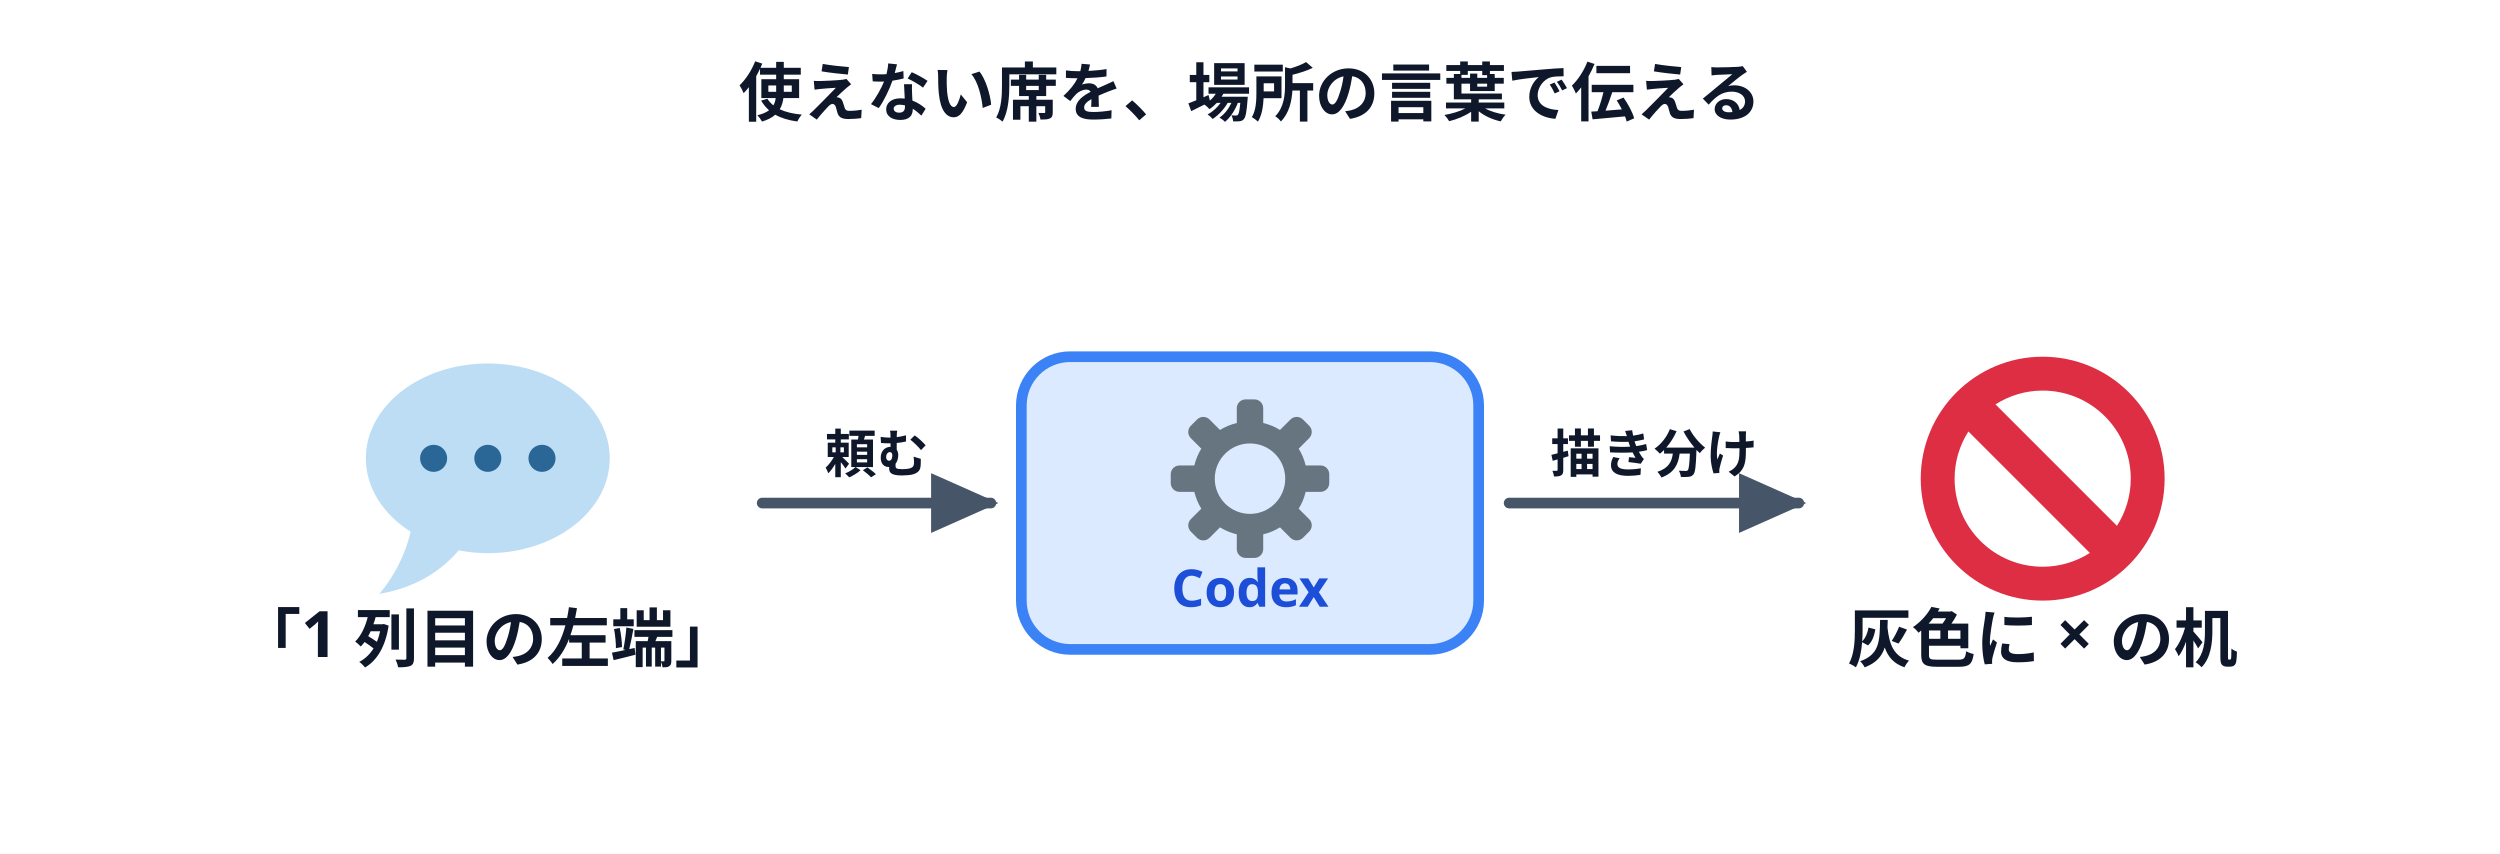
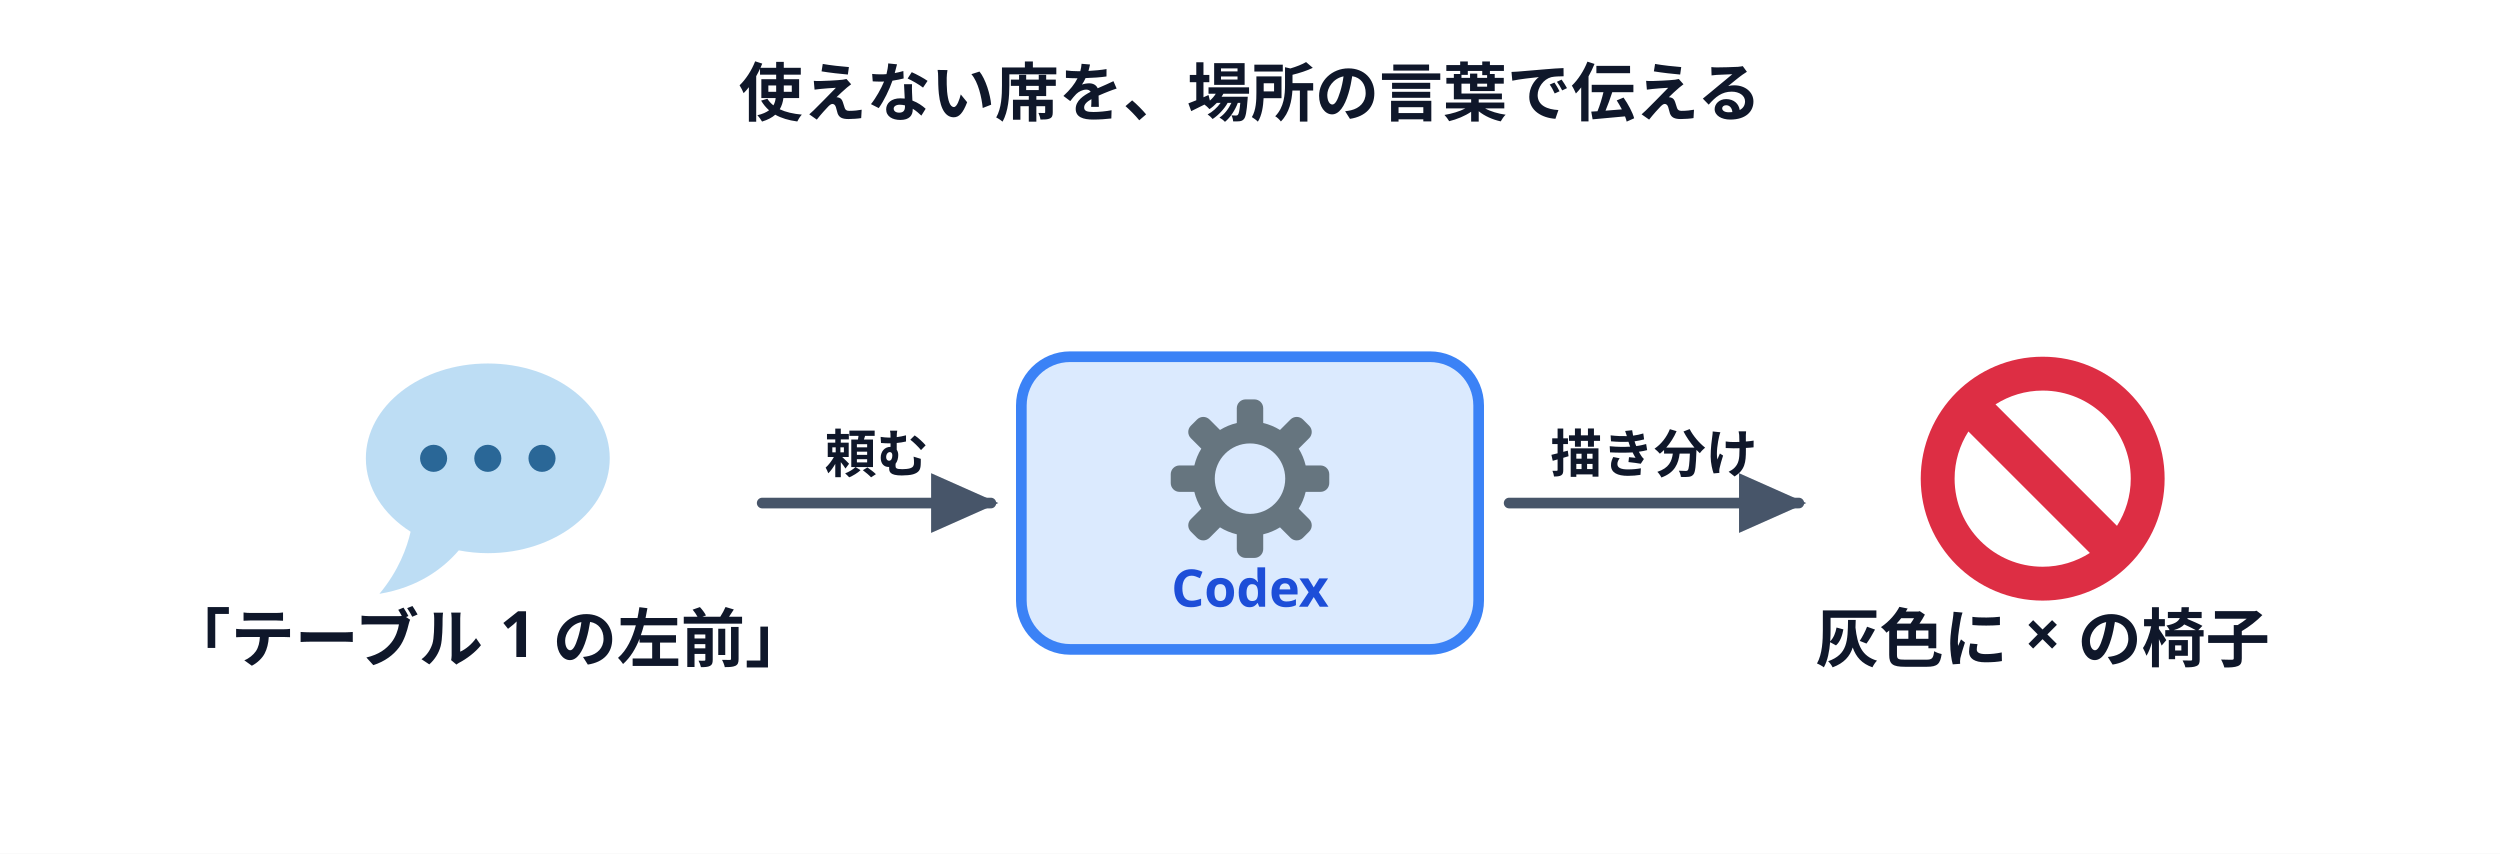
<svg xmlns="http://www.w3.org/2000/svg" width="820" height="280" viewBox="0 0 820 280" font-family="'Hiragino Sans','Noto Sans JP','Yu Gothic','Segoe UI',sans-serif">
  <defs>
    <marker id="aR" viewBox="0 0 10 10" refX="8" refY="5" markerWidth="7" markerHeight="7" orient="auto-start-reverse">
      <path d="M0 1 L9 5 L0 9 z" fill="#475569" />
    </marker>
    <marker id="aRsub" viewBox="0 0 10 10" refX="8" refY="5" markerWidth="7" markerHeight="7" orient="auto-start-reverse">
      <path d="M0 1 L9 5 L0 9 z" fill="#94a3b8" />
    </marker>
  </defs>
  <rect x="0" y="0" width="820" height="280" fill="#ffffff" />
  <text x="410" y="38" text-anchor="middle" font-size="21" fill="#0f172a" font-weight="700">使えない席を、場所の言葉で伝える</text>
  <svg x="120" y="117" width="80" height="80" viewBox="0 0 36 36">
    <path fill="#BDDDF4" d="M18 1C8.059 1 0 7.268 0 15c0 4.368 2.574 8.268 6.604 10.835C6.08 28.144 4.859 31.569 2 35c5.758-.96 9.439-3.761 11.716-6.416 1.376.262 2.805.416 4.284.416 9.941 0 18-6.268 18-14S27.941 1 18 1z" />
    <circle fill="#2A6797" cx="18" cy="15" r="2" />
    <circle fill="#2A6797" cx="26" cy="15" r="2" />
    <circle fill="#2A6797" cx="10" cy="15" r="2" />
  </svg>
-   <text x="160" y="217" text-anchor="middle" font-size="21" fill="#0f172a" font-weight="700">「1 列目の左端」</text>
+   <text x="160" y="217" text-anchor="middle" font-size="21" fill="#0f172a" font-weight="700">「テーブル 1 の左前」</text>
  <rect x="335.0" y="117.0" width="150" height="96" rx="16" fill="#dbeafe" stroke="#3b82f6" stroke-width="3.5" />
  <svg x="384" y="131" width="52" height="52" viewBox="0 0 36 36">
    <path fill="#66757F" d="M34 15h-3.362c-.324-1.369-.864-2.651-1.582-3.814l2.379-2.379c.781-.781.781-2.048 0-2.829l-1.414-1.414c-.781-.781-2.047-.781-2.828 0l-2.379 2.379C23.65 6.225 22.369 5.686 21 5.362V2c0-1.104-.896-2-2-2h-2c-1.104 0-2 .896-2 2v3.362c-1.369.324-2.651.864-3.814 1.582L8.808 4.565c-.781-.781-2.048-.781-2.828 0L4.565 5.979c-.781.781-.781 2.048-.001 2.829l2.379 2.379C6.225 12.35 5.686 13.632 5.362 15H2c-1.104 0-2 .896-2 2v2c0 1.104.896 2 2 2h3.362c.324 1.368.864 2.65 1.582 3.813l-2.379 2.379c-.78.78-.78 2.048.001 2.829l1.414 1.414c.78.78 2.047.78 2.828 0l2.379-2.379c1.163.719 2.445 1.258 3.814 1.582V34c0 1.104.896 2 2 2h2c1.104 0 2-.896 2-2v-3.362c1.368-.324 2.65-.864 3.813-1.582l2.379 2.379c.781.781 2.047.781 2.828 0l1.414-1.414c.781-.781.781-2.048 0-2.829l-2.379-2.379c.719-1.163 1.258-2.445 1.582-3.814H34c1.104 0 2-.896 2-2v-2C36 15.896 35.104 15 34 15zM18 26c-4.418 0-8-3.582-8-8s3.582-8 8-8 8 3.582 8 8-3.582 8-8 8z" />
  </svg>
  <text x="410" y="199" text-anchor="middle" font-size="17" fill="#1d4ed8" font-weight="600">Codex</text>
  <svg x="630" y="117" width="80" height="80" viewBox="0 0 36 36">
    <path fill="#DD2E44" d="M18 0C8.059 0 0 8.059 0 18s8.059 18 18 18 18-8.059 18-18S27.941 0 18 0zm13 18c0 2.565-.753 4.95-2.035 6.965L11.036 7.036C13.05 5.753 15.435 5 18 5c7.18 0 13 5.821 13 13zM5 18c0-2.565.753-4.95 2.036-6.964l17.929 17.929C22.95 30.247 20.565 31 18 31c-7.179 0-13-5.82-13-13z" />
  </svg>
-   <text x="670" y="217" text-anchor="middle" font-size="21" fill="#0f172a" font-weight="700">灰色に × の机</text>
+   <text x="670" y="217" text-anchor="middle" font-size="21" fill="#0f172a" font-weight="700">灰色に × の椅子</text>
  <line x1="250.0" y1="165.0" x2="325.0" y2="165.0" stroke="#475569" stroke-width="3.5" stroke-linecap="round" stroke-linejoin="round" marker-end="url(#aR)" />
  <text x="287.5" y="155.0" text-anchor="middle" font-size="17" fill="#0f172a" font-weight="600">頼む</text>
  <line x1="495.0" y1="165.0" x2="590.0" y2="165.0" stroke="#475569" stroke-width="3.5" stroke-linecap="round" stroke-linejoin="round" marker-end="url(#aR)" />
  <text x="542.5" y="155.0" text-anchor="middle" font-size="17" fill="#0f172a" font-weight="600">描き分け</text>
</svg>
